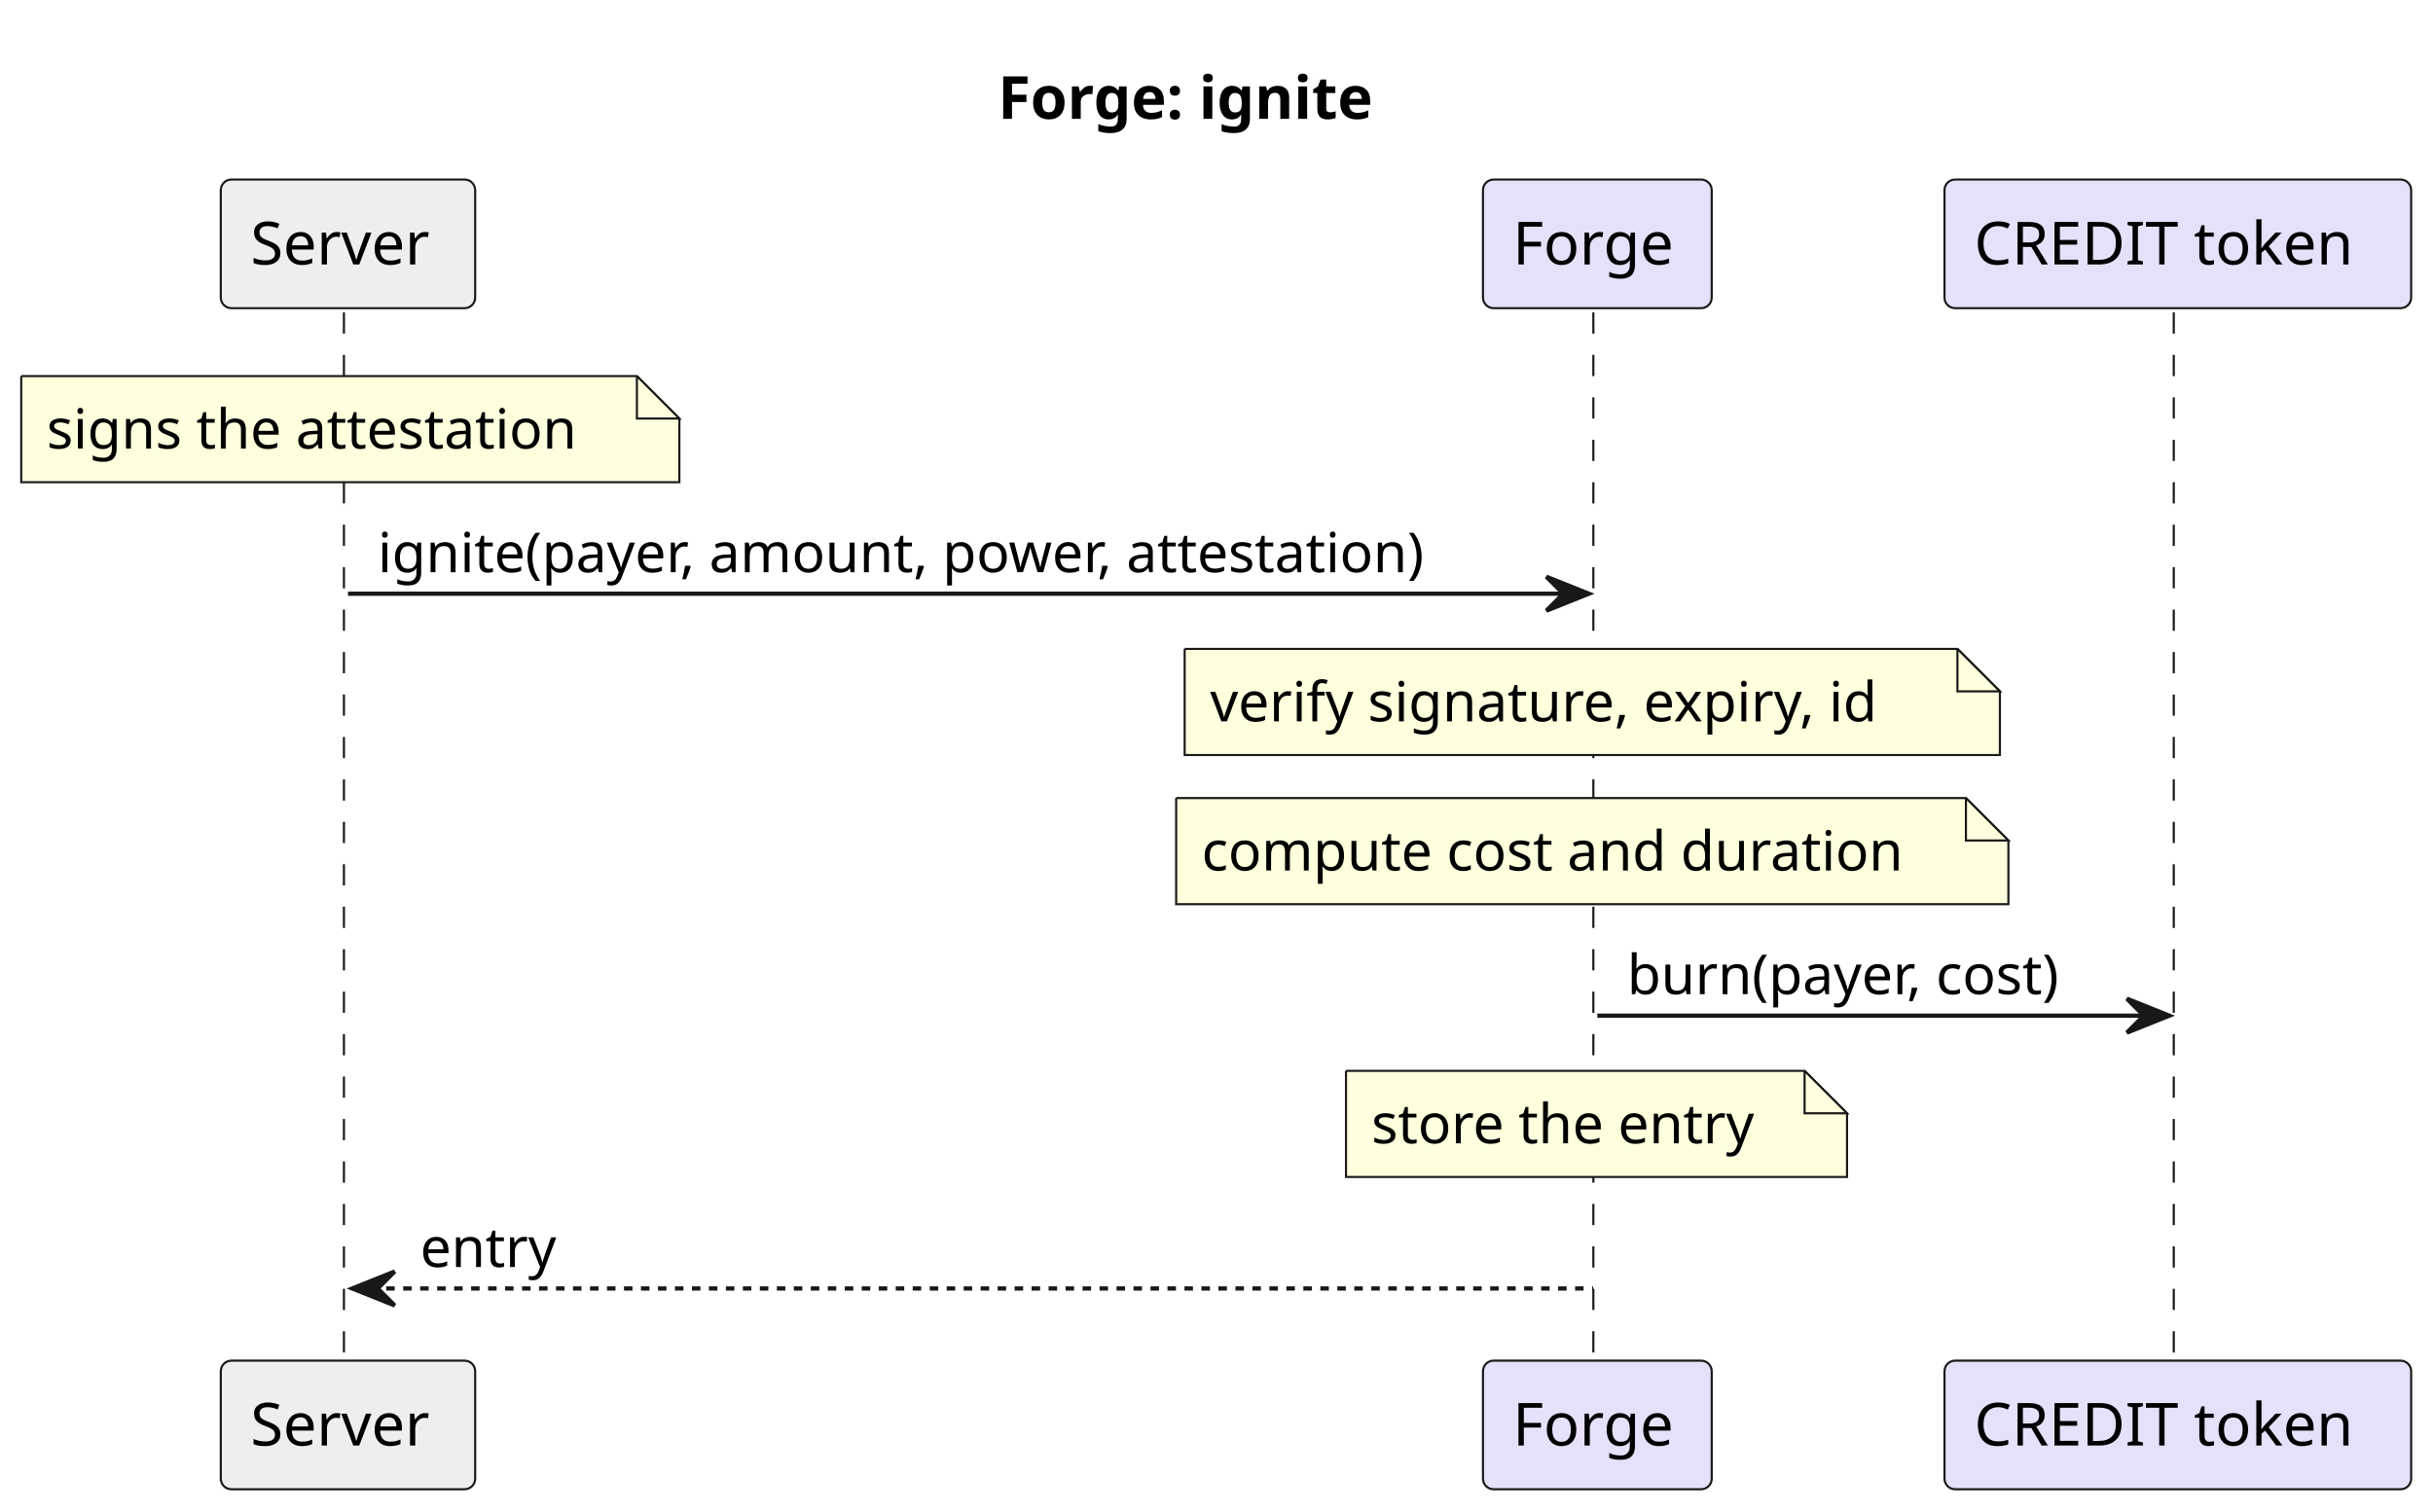
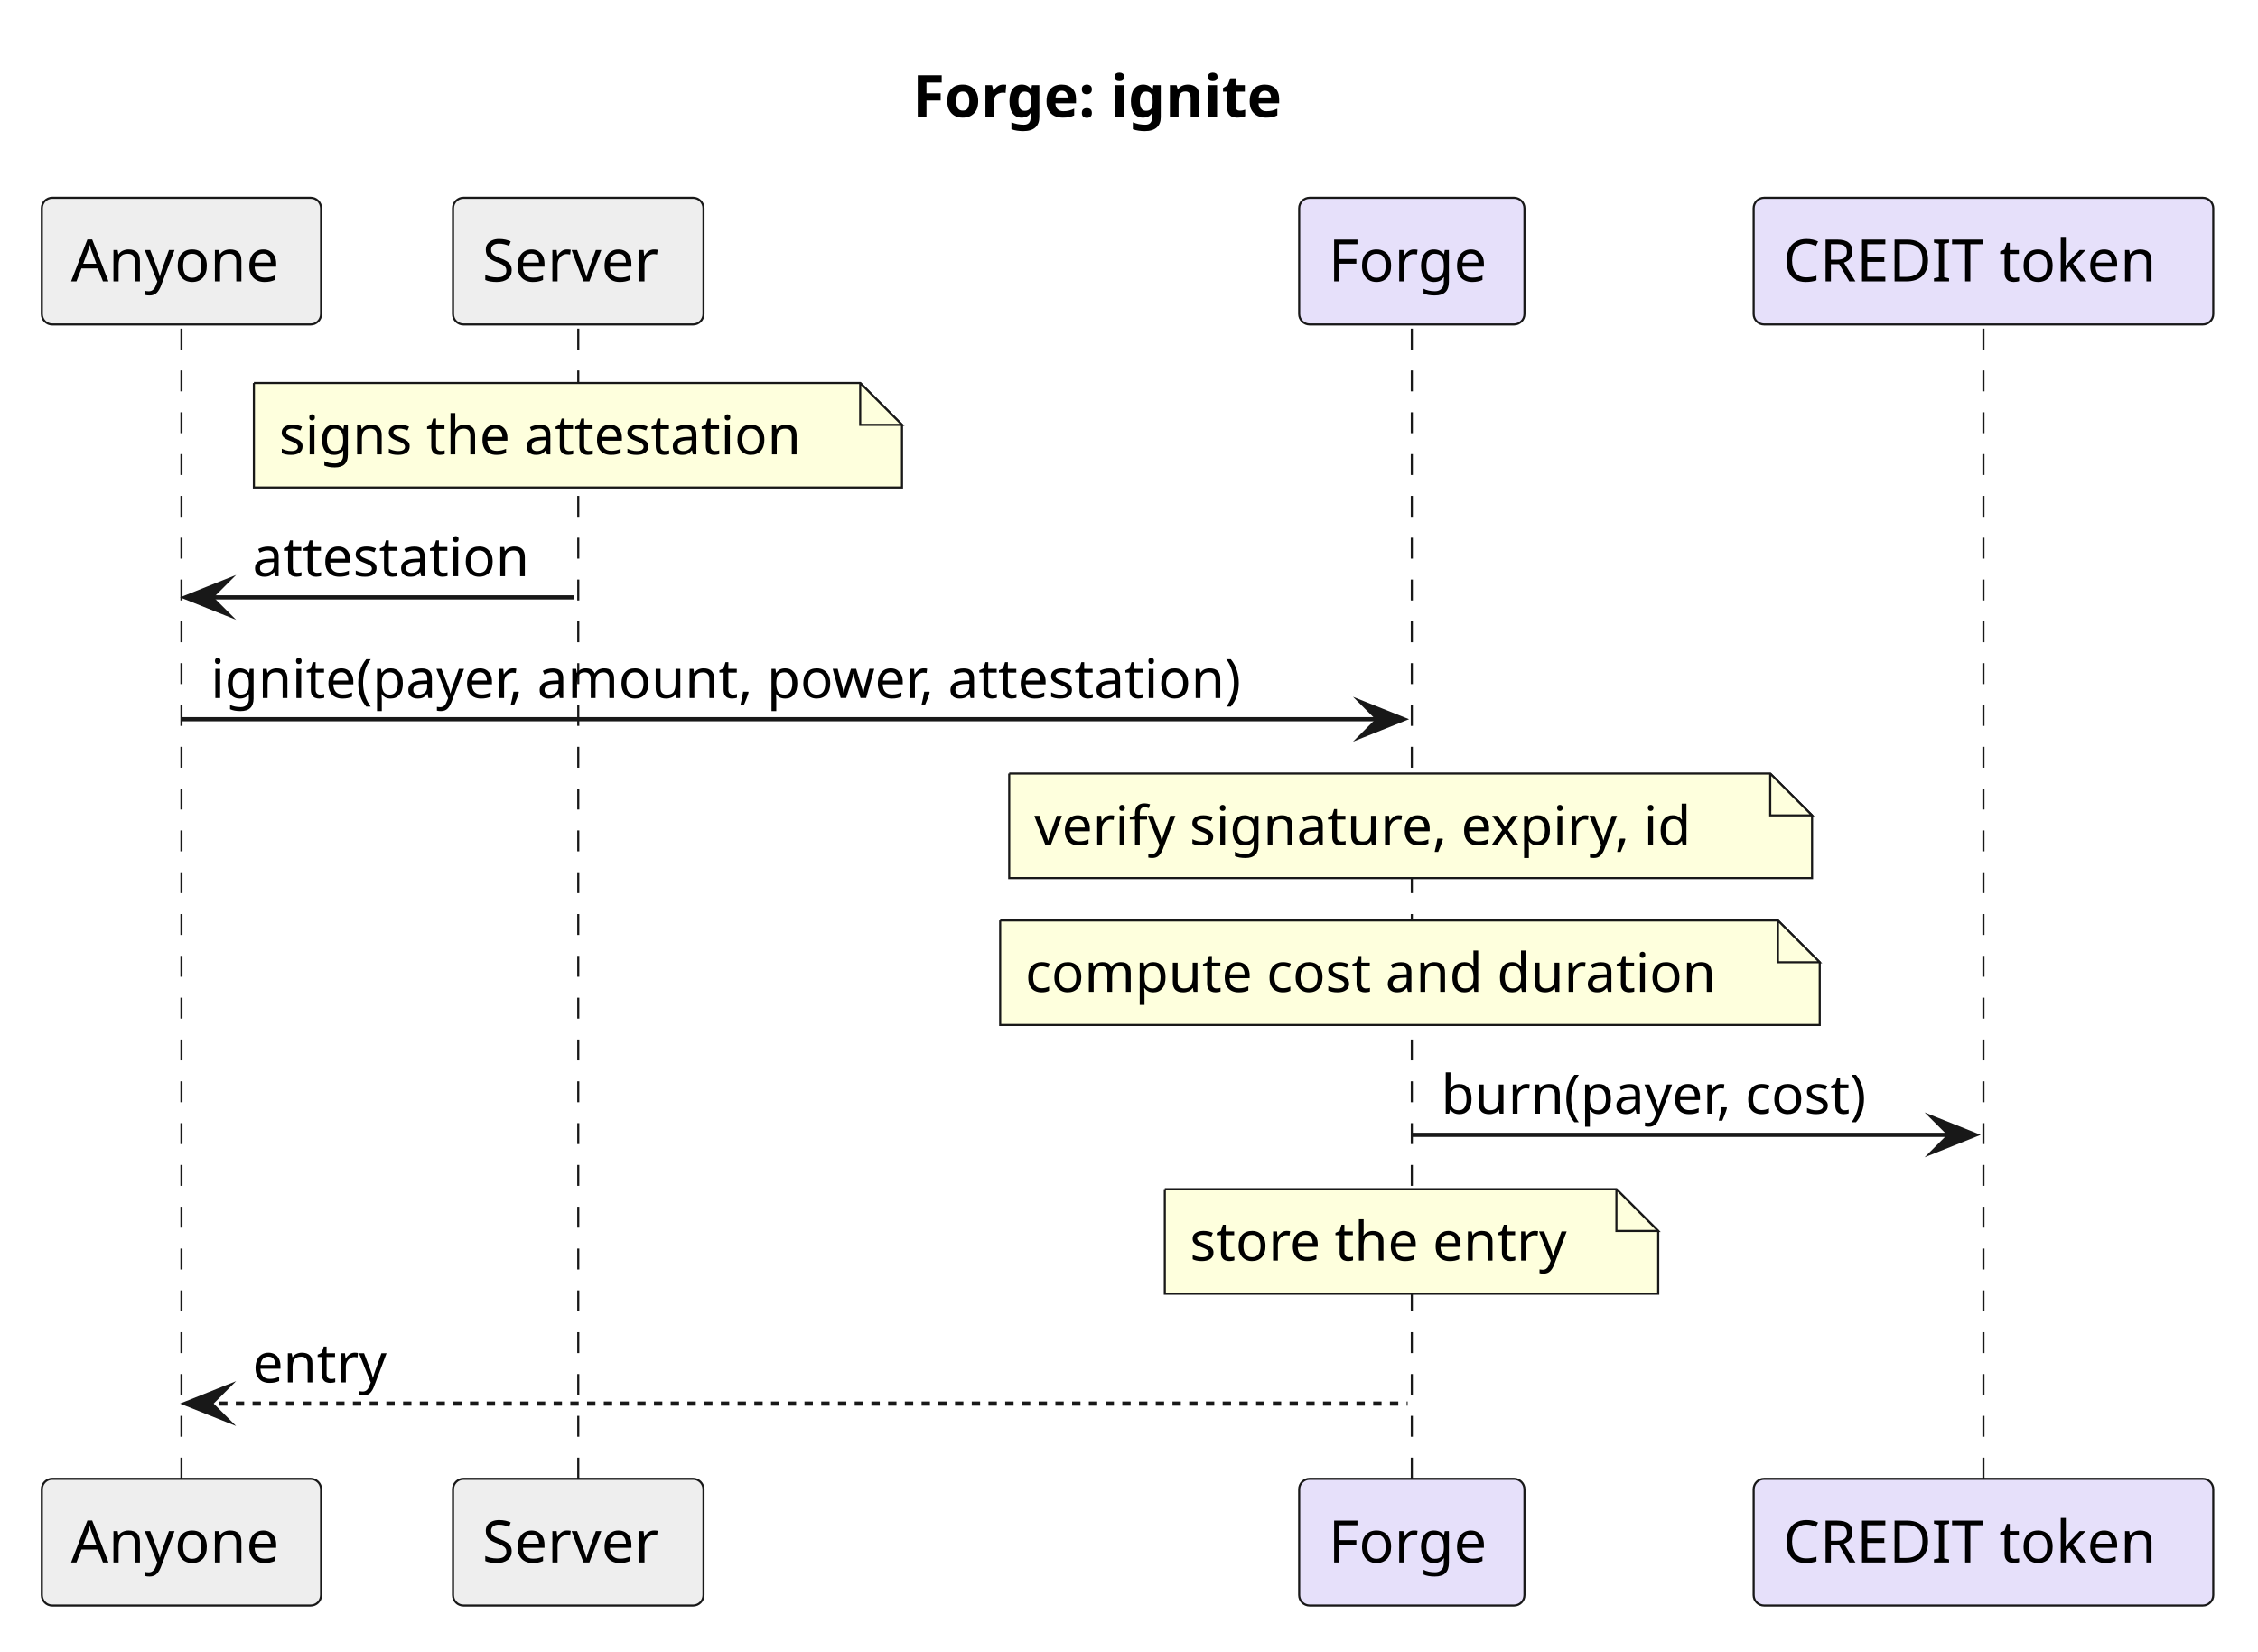
- <svg xmlns="http://www.w3.org/2000/svg" contentStyleType="text/css" data-diagram-type="SEQUENCE" height="356px" preserveAspectRatio="none" style="width:573px;height:356px;background:#FFFFFF;" version="1.1" viewBox="0 0 573 356" width="573px" zoomAndPan="magnify">
+ <svg xmlns="http://www.w3.org/2000/svg" version="1.1" data-diagram-type="SEQUENCE" style="width:540px;height:395px;background:#FFFFFF;" width="540px" height="395px" viewBox="0 0 540 395" zoomAndPan="magnify" preserveAspectRatio="none" contentStyleType="text/css">
  <defs />
-   <g>
-     <text fill="#000000" font-family="sans-serif" font-size="14" font-weight="bold" lengthAdjust="spacing" textLength="101.849" x="235.004" y="27.995">Forge: ignite</text>
-     <g class="participant-lifeline" data-entity-uid="part1" data-qualified-name="Server" id="part1-lifeline">
-       <g>
-         <rect fill="#000000" fill-opacity="0" height="247.93" width="8" x="77.955" y="73.594" />
-         <line style="stroke:#181818;stroke-width:0.5;stroke-dasharray:5,5;" x1="81" x2="81" y1="73.594" y2="321.523" />
-       </g>
+   <g font-family="sans-serif" lengthAdjust="spacing">
+     <g class="title" data-source-line="1">
+       <text x="218.223" y="27.995" fill="#000" font-size="14" textLength="101.849" font-weight="700">Forge: ignite</text>
    </g>
-     <g class="participant-lifeline" data-entity-uid="part2" data-qualified-name="Forge" id="part2-lifeline">
-       <g>
-         <rect fill="#000000" fill-opacity="0" height="247.93" width="8" x="372.194" y="73.594" />
-         <line style="stroke:#181818;stroke-width:0.5;stroke-dasharray:5,5;" x1="375.257" x2="375.257" y1="73.594" y2="321.523" />
-       </g>
+     <g>
+       <rect x="39.894" y="78.594" width="8" height="275.063" fill="#000" fill-opacity="0" />
+       <line x1="43.394" y1="78.594" x2="43.394" y2="353.656" style="stroke:#181818;stroke-width:0.5;stroke-dasharray:5,5;" />
    </g>
-     <g class="participant-lifeline" data-entity-uid="part3" data-qualified-name="Credit" id="part3-lifeline">
-       <g>
-         <rect fill="#000000" fill-opacity="0" height="247.93" width="8" x="508.903" y="73.594" />
-         <line style="stroke:#181818;stroke-width:0.5;stroke-dasharray:5,5;" x1="511.949" x2="511.949" y1="73.594" y2="321.523" />
-       </g>
+     <g>
+       <rect x="134.791" y="78.594" width="8" height="275.063" fill="#000" fill-opacity="0" />
+       <line x1="138.291" y1="78.594" x2="138.291" y2="353.656" style="stroke:#181818;stroke-width:0.5;stroke-dasharray:5,5;" />
    </g>
-     <g class="participant participant-head" data-entity-uid="part1" data-qualified-name="Server" id="part1-head">
-       <rect fill="#EEEEEE" height="30.297" rx="2.5" ry="2.5" style="stroke:#181818;stroke-width:0.5;" width="59.91" x="52" y="42.297" />
-       <text fill="#000000" font-family="sans-serif" font-size="14" lengthAdjust="spacing" textLength="45.91" x="59" y="62.292">Server</text>
+     <g>
+       <rect x="334.132" y="78.594" width="8" height="275.063" fill="#000" fill-opacity="0" />
+       <line x1="337.632" y1="78.594" x2="337.632" y2="353.656" style="stroke:#181818;stroke-width:0.5;stroke-dasharray:5,5;" />
    </g>
-     <g class="participant participant-tail" data-entity-uid="part1" data-qualified-name="Server" id="part1-tail">
-       <rect fill="#EEEEEE" height="30.297" rx="2.5" ry="2.5" style="stroke:#181818;stroke-width:0.5;" width="59.91" x="52" y="320.523" />
-       <text fill="#000000" font-family="sans-serif" font-size="14" lengthAdjust="spacing" textLength="45.91" x="59" y="340.519">Server</text>
+     <g>
+       <rect x="470.841" y="78.594" width="8" height="275.063" fill="#000" fill-opacity="0" />
+       <line x1="474.341" y1="78.594" x2="474.341" y2="353.656" style="stroke:#181818;stroke-width:0.5;stroke-dasharray:5,5;" />
    </g>
-     <g class="participant participant-head" data-entity-uid="part2" data-qualified-name="Forge" id="part2-head">
-       <rect fill="#E6E0FA" height="30.297" rx="2.5" ry="2.5" style="stroke:#181818;stroke-width:0.5;" width="53.874" x="349.257" y="42.297" />
-       <text fill="#000000" font-family="sans-serif" font-size="14" lengthAdjust="spacing" textLength="39.874" x="356.257" y="62.292">Forge</text>
-     </g>
-     <g class="participant participant-tail" data-entity-uid="part2" data-qualified-name="Forge" id="part2-tail">
-       <rect fill="#E6E0FA" height="30.297" rx="2.5" ry="2.5" style="stroke:#181818;stroke-width:0.5;" width="53.874" x="349.257" y="320.523" />
-       <text fill="#000000" font-family="sans-serif" font-size="14" lengthAdjust="spacing" textLength="39.874" x="356.257" y="340.519">Forge</text>
-     </g>
-     <g class="participant participant-head" data-entity-uid="part3" data-qualified-name="Credit" id="part3-head">
-       <rect fill="#E6E0FA" height="30.297" rx="2.5" ry="2.5" style="stroke:#181818;stroke-width:0.5;" width="109.908" x="457.949" y="42.297" />
-       <text fill="#000000" font-family="sans-serif" font-size="14" lengthAdjust="spacing" textLength="95.908" x="464.949" y="62.292">CREDIT token</text>
-     </g>
-     <g class="participant participant-tail" data-entity-uid="part3" data-qualified-name="Credit" id="part3-tail">
-       <rect fill="#E6E0FA" height="30.297" rx="2.5" ry="2.5" style="stroke:#181818;stroke-width:0.5;" width="109.908" x="457.949" y="320.523" />
-       <text fill="#000000" font-family="sans-serif" font-size="14" lengthAdjust="spacing" textLength="95.908" x="464.949" y="340.519">CREDIT token</text>
-     </g>
-     <path d="M5,88.594 L5,113.594 L160,113.594 L160,98.594 L150,88.594 L5,88.594" fill="#FEFFDD" style="stroke:#181818;stroke-width:0.5;" />
-     <path d="M150,88.594 L150,98.594 L160,98.594 L150,88.594" fill="#FEFFDD" style="stroke:#181818;stroke-width:0.5;" />
-     <text fill="#000000" font-family="sans-serif" font-size="13" lengthAdjust="spacing" textLength="134.145" x="11" y="105.661">signs the attestation</text>
-     <g class="message" data-entity-1="part1" data-entity-2="part2" id="msg1">
-       <polygon fill="#181818" points="364.194,135.859,374.194,139.859,364.194,143.859,368.194,139.859" style="stroke:#181818;stroke-width:1;" />
-       <line style="stroke:#181818;stroke-width:1;" x1="81.955" x2="370.194" y1="139.859" y2="139.859" />
-       <text fill="#000000" font-family="sans-serif" font-size="13" lengthAdjust="spacing" textLength="270.239" x="88.955" y="134.793">ignite(payer, amount, power, attestation)</text>
-     </g>
-     <path d="M279,152.859 L279,177.859 L471,177.859 L471,162.859 L461,152.859 L279,152.859" fill="#FEFFDD" style="stroke:#181818;stroke-width:0.5;" />
-     <path d="M461,152.859 L461,162.859 L471,162.859 L461,152.859" fill="#FEFFDD" style="stroke:#181818;stroke-width:0.5;" />
-     <text fill="#000000" font-family="sans-serif" font-size="13" lengthAdjust="spacing" textLength="171.558" x="285" y="169.926">verify signature, expiry, id</text>
-     <path d="M277,187.992 L277,212.992 L473,212.992 L473,197.992 L463,187.992 L277,187.992" fill="#FEFFDD" style="stroke:#181818;stroke-width:0.5;" />
-     <path d="M463,187.992 L463,197.992 L473,197.992 L463,187.992" fill="#FEFFDD" style="stroke:#181818;stroke-width:0.5;" />
-     <text fill="#000000" font-family="sans-serif" font-size="13" lengthAdjust="spacing" textLength="175.881" x="283" y="205.059">compute cost and duration</text>
-     <g class="message" data-entity-1="part2" data-entity-2="part3" id="msg2">
-       <polygon fill="#181818" points="500.903,235.258,510.903,239.258,500.903,243.258,504.903,239.258" style="stroke:#181818;stroke-width:1;" />
-       <line style="stroke:#181818;stroke-width:1;" x1="376.194" x2="506.903" y1="239.258" y2="239.258" />
-       <text fill="#000000" font-family="sans-serif" font-size="13" lengthAdjust="spacing" textLength="112.709" x="383.194" y="234.192">burn(payer, cost)</text>
-     </g>
-     <path d="M317,252.258 L317,277.258 L435,277.258 L435,262.258 L425,252.258 L317,252.258" fill="#FEFFDD" style="stroke:#181818;stroke-width:0.5;" />
-     <path d="M425,252.258 L425,262.258 L435,262.258 L425,252.258" fill="#FEFFDD" style="stroke:#181818;stroke-width:0.5;" />
-     <text fill="#000000" font-family="sans-serif" font-size="13" lengthAdjust="spacing" textLength="97.138" x="323" y="269.325">store the entry</text>
-     <g class="message" data-entity-1="part2" data-entity-2="part1" id="msg3">
-       <polygon fill="#181818" points="92.955,299.523,82.955,303.523,92.955,307.523,88.955,303.523" style="stroke:#181818;stroke-width:1;" />
-       <line style="stroke:#181818;stroke-width:1;stroke-dasharray:2,2;" x1="86.955" x2="375.194" y1="303.523" y2="303.523" />
-       <text fill="#000000" font-family="sans-serif" font-size="13" lengthAdjust="spacing" textLength="34.373" x="98.955" y="298.457">entry</text>
-     </g>
+     <rect x="10" y="47.297" width="66.787" height="30.297" fill="#EEE" style="stroke:#181818;stroke-width:0.5;" rx="2.5" ry="2.5" />
+     <text x="17" y="67.292" fill="#000" font-size="14" textLength="52.787">Anyone</text>
+     <rect x="108.335" y="47.297" width="59.91" height="30.297" fill="#EEE" style="stroke:#181818;stroke-width:0.5;" rx="2.5" ry="2.5" />
+     <text x="115.335" y="67.292" fill="#000" font-size="14" textLength="45.91">Server</text>
+     <rect x="310.695" y="47.297" width="53.874" height="30.297" fill="#E6E0FA" style="stroke:#181818;stroke-width:0.5;" rx="2.5" ry="2.5" />
+     <text x="317.695" y="67.292" fill="#000" font-size="14" textLength="39.874">Forge</text>
+     <rect x="419.387" y="47.297" width="109.908" height="30.297" fill="#E6E0FA" style="stroke:#181818;stroke-width:0.5;" rx="2.5" ry="2.5" />
+     <text x="426.387" y="67.292" fill="#000" font-size="14" textLength="95.908">CREDIT token</text>
+     <rect x="10" y="353.656" width="66.787" height="30.297" fill="#EEE" style="stroke:#181818;stroke-width:0.5;" rx="2.5" ry="2.5" />
+     <text x="17" y="373.651" fill="#000" font-size="14" textLength="52.787">Anyone</text>
+     <rect x="108.335" y="353.656" width="59.91" height="30.297" fill="#EEE" style="stroke:#181818;stroke-width:0.5;" rx="2.5" ry="2.5" />
+     <text x="115.335" y="373.651" fill="#000" font-size="14" textLength="45.91">Server</text>
+     <rect x="310.695" y="353.656" width="53.874" height="30.297" fill="#E6E0FA" style="stroke:#181818;stroke-width:0.5;" rx="2.5" ry="2.5" />
+     <text x="317.695" y="373.651" fill="#000" font-size="14" textLength="39.874">Forge</text>
+     <rect x="419.387" y="353.656" width="109.908" height="30.297" fill="#E6E0FA" style="stroke:#181818;stroke-width:0.5;" rx="2.5" ry="2.5" />
+     <text x="426.387" y="373.651" fill="#000" font-size="14" textLength="95.908">CREDIT token</text>
+     <path d="M60.718,91.594 L60.718,116.594 L215.718,116.594 L215.718,101.594 L205.718,91.594 L60.718,91.594" style="stroke:#181818;stroke-width:0.5;" fill="#FEFFDD" />
+     <path d="M205.718,91.594 L205.718,101.594 L215.718,101.594 L205.718,91.594" style="stroke:#181818;stroke-width:0.5;" fill="#FEFFDD" />
+     <text x="66.718" y="108.661" fill="#000" font-size="13" textLength="134.145">signs the attestation</text>
+     <polygon points="54.394,138.859,44.394,142.859,54.394,146.859,50.394,142.859" fill="#181818" style="stroke:#181818;stroke-width:1;stroke-linejoin:miter;stroke-miterlimit:10;" />
+     <line x1="48.394" y1="142.859" x2="137.291" y2="142.859" style="stroke:#181818;stroke-width:1;" />
+     <text x="60.394" y="137.793" fill="#000" font-size="13" textLength="70.897">attestation</text>
+     <polygon points="325.632,167.992,335.632,171.992,325.632,175.992,329.632,171.992" fill="#181818" style="stroke:#181818;stroke-width:1;stroke-linejoin:miter;stroke-miterlimit:10;" />
+     <line x1="43.394" y1="171.992" x2="331.632" y2="171.992" style="stroke:#181818;stroke-width:1;" />
+     <text x="50.394" y="166.926" fill="#000" font-size="13" textLength="270.239">ignite(payer, amount, power, attestation)</text>
+     <path d="M241.353,184.992 L241.353,209.992 L433.353,209.992 L433.353,194.992 L423.353,184.992 L241.353,184.992" style="stroke:#181818;stroke-width:0.5;" fill="#FEFFDD" />
+     <path d="M423.353,184.992 L423.353,194.992 L433.353,194.992 L423.353,184.992" style="stroke:#181818;stroke-width:0.5;" fill="#FEFFDD" />
+     <text x="247.353" y="202.059" fill="#000" font-size="13" textLength="171.558">verify signature, expiry, id</text>
+     <path d="M239.192,220.125 L239.192,245.125 L435.192,245.125 L435.192,230.125 L425.192,220.125 L239.192,220.125" style="stroke:#181818;stroke-width:0.5;" fill="#FEFFDD" />
+     <path d="M425.192,220.125 L425.192,230.125 L435.192,230.125 L425.192,220.125" style="stroke:#181818;stroke-width:0.5;" fill="#FEFFDD" />
+     <text x="245.192" y="237.192" fill="#000" font-size="13" textLength="175.881">compute cost and duration</text>
+     <polygon points="462.341,267.391,472.341,271.391,462.341,275.391,466.341,271.391" fill="#181818" style="stroke:#181818;stroke-width:1;stroke-linejoin:miter;stroke-miterlimit:10;" />
+     <line x1="337.632" y1="271.391" x2="468.341" y2="271.391" style="stroke:#181818;stroke-width:1;" />
+     <text x="344.632" y="266.325" fill="#000" font-size="13" textLength="112.709">burn(payer, cost)</text>
+     <path d="M278.563,284.391 L278.563,309.391 L396.563,309.391 L396.563,294.391 L386.563,284.391 L278.563,284.391" style="stroke:#181818;stroke-width:0.5;" fill="#FEFFDD" />
+     <path d="M386.563,284.391 L386.563,294.391 L396.563,294.391 L386.563,284.391" style="stroke:#181818;stroke-width:0.5;" fill="#FEFFDD" />
+     <text x="284.563" y="301.458" fill="#000" font-size="13" textLength="97.138">store the entry</text>
+     <polygon points="54.394,331.656,44.394,335.656,54.394,339.656,50.394,335.656" fill="#181818" style="stroke:#181818;stroke-width:1;stroke-linejoin:miter;stroke-miterlimit:10;" />
+     <line x1="48.394" y1="335.656" x2="336.632" y2="335.656" style="stroke:#181818;stroke-width:1;stroke-dasharray:2,2;" />
+     <text x="60.394" y="330.59" fill="#000" font-size="13" textLength="34.373">entry</text>
  </g>
</svg>
